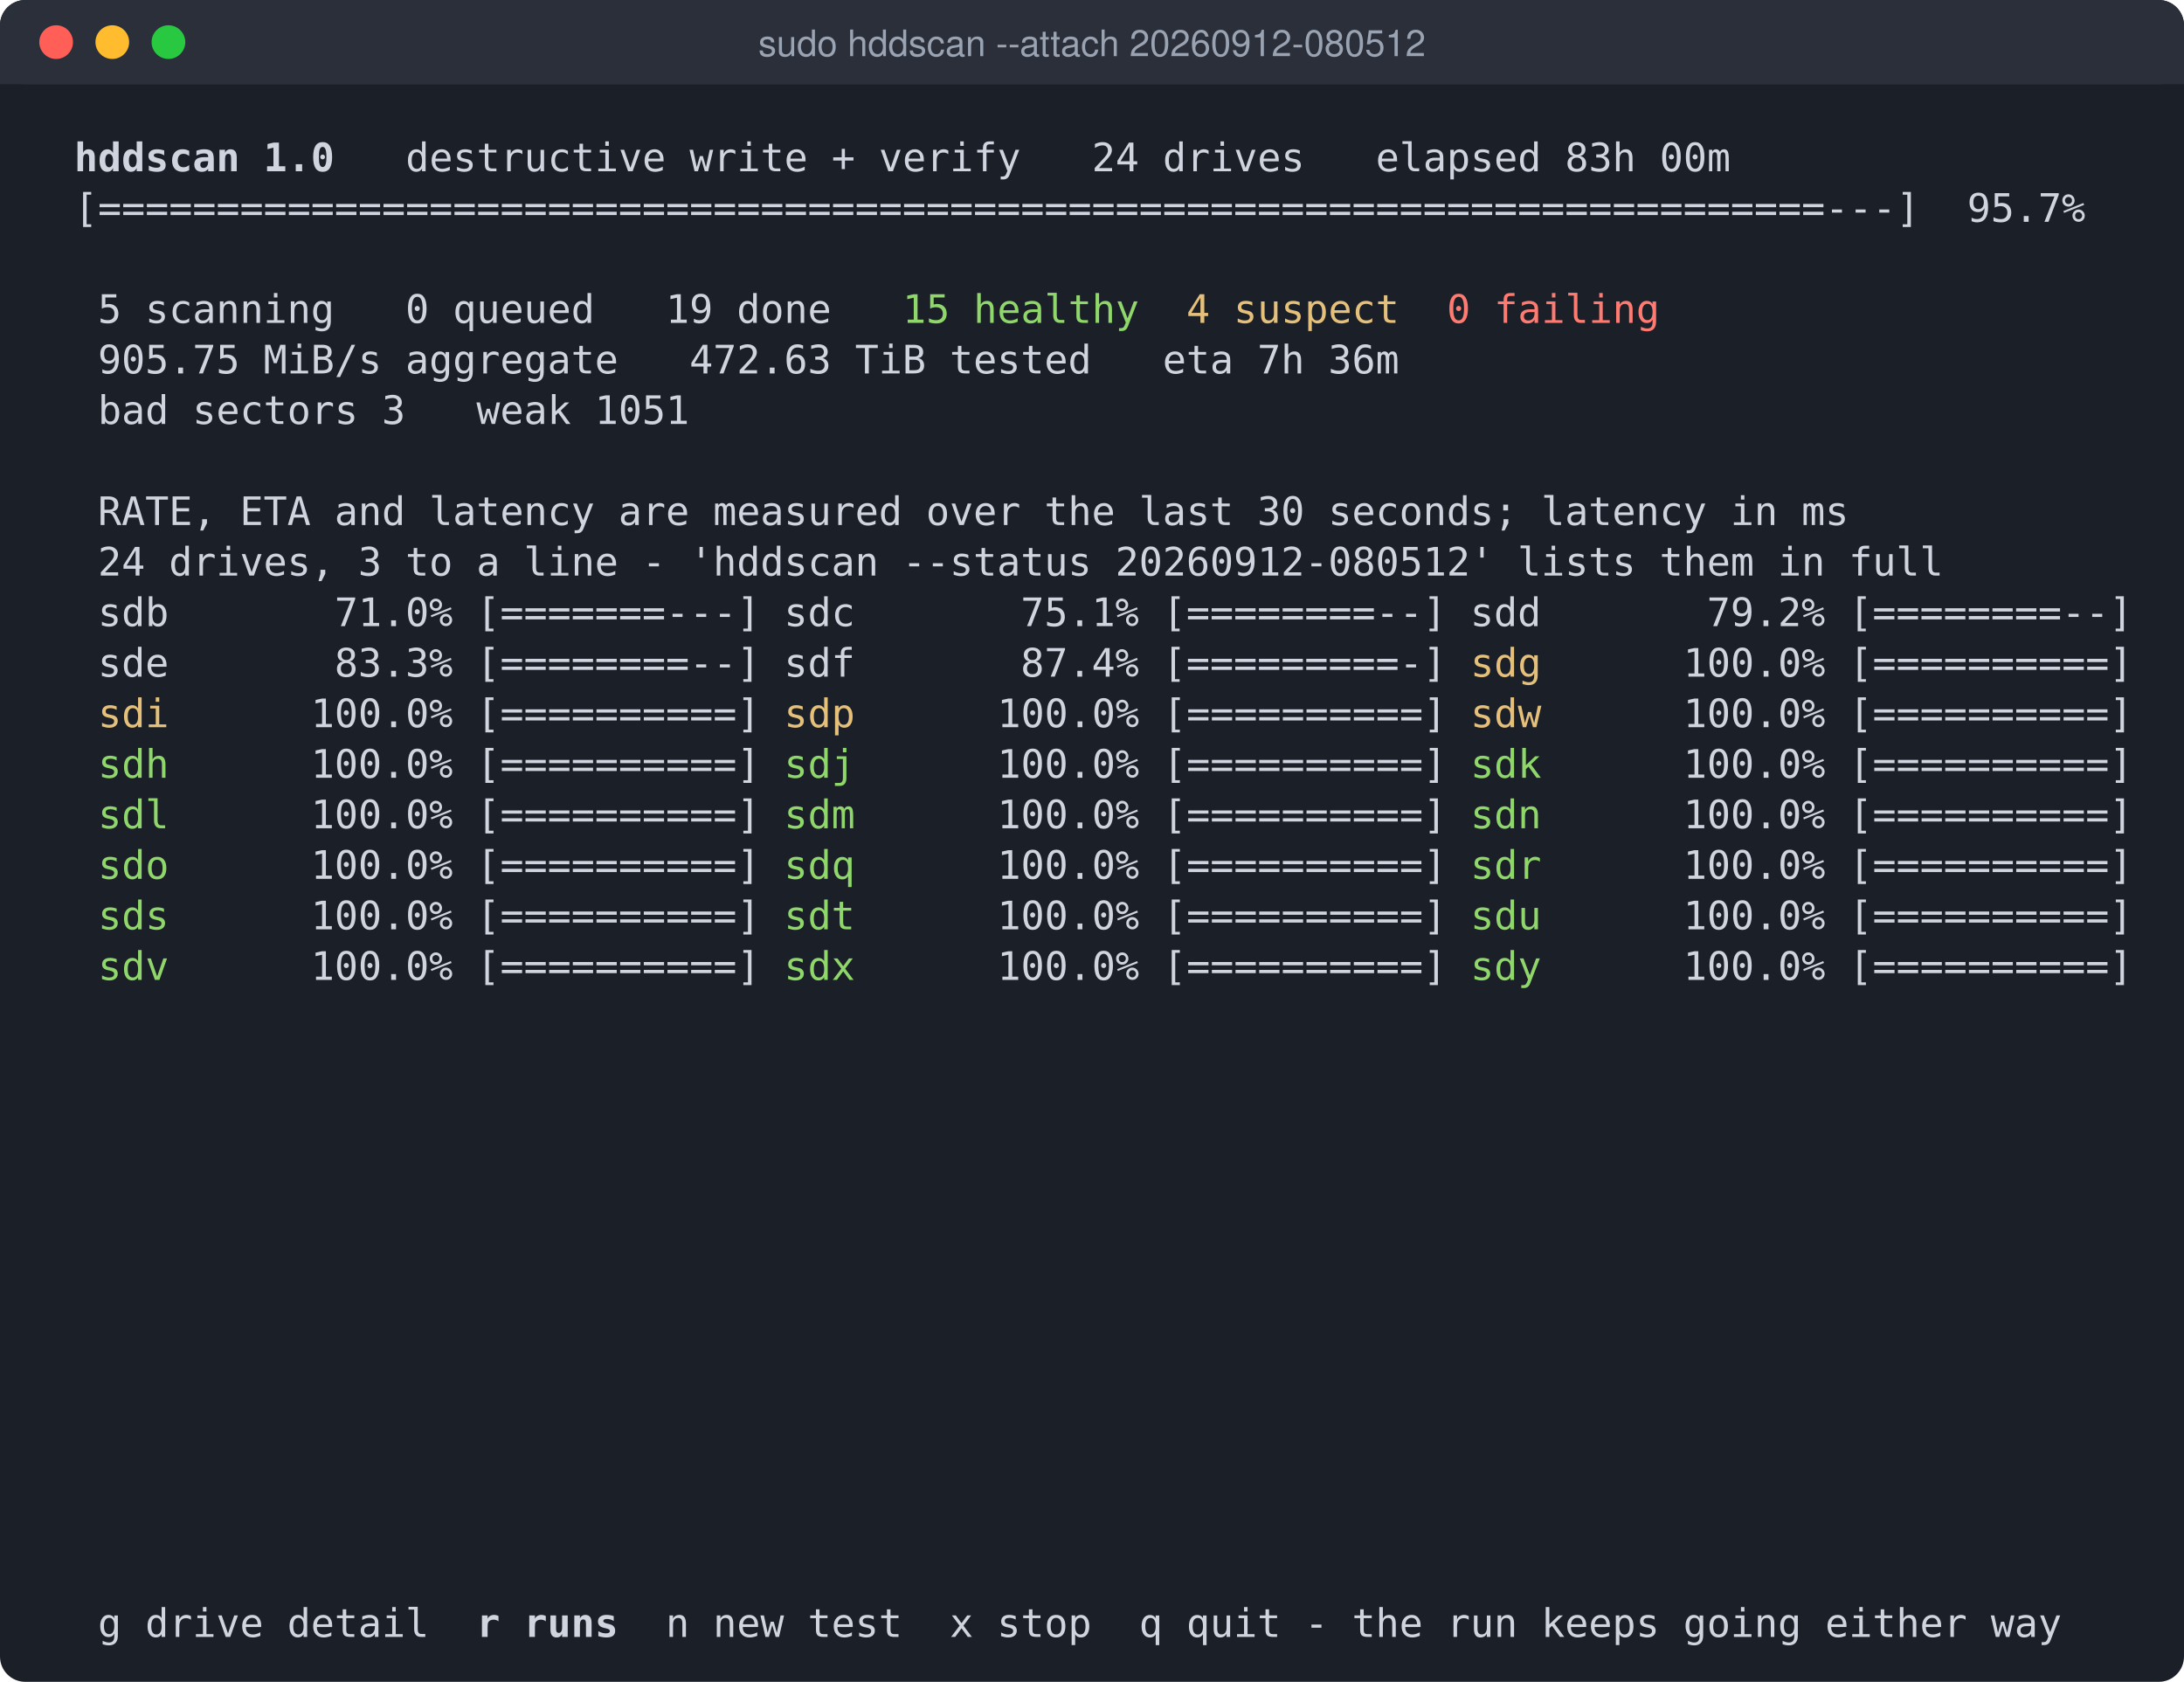
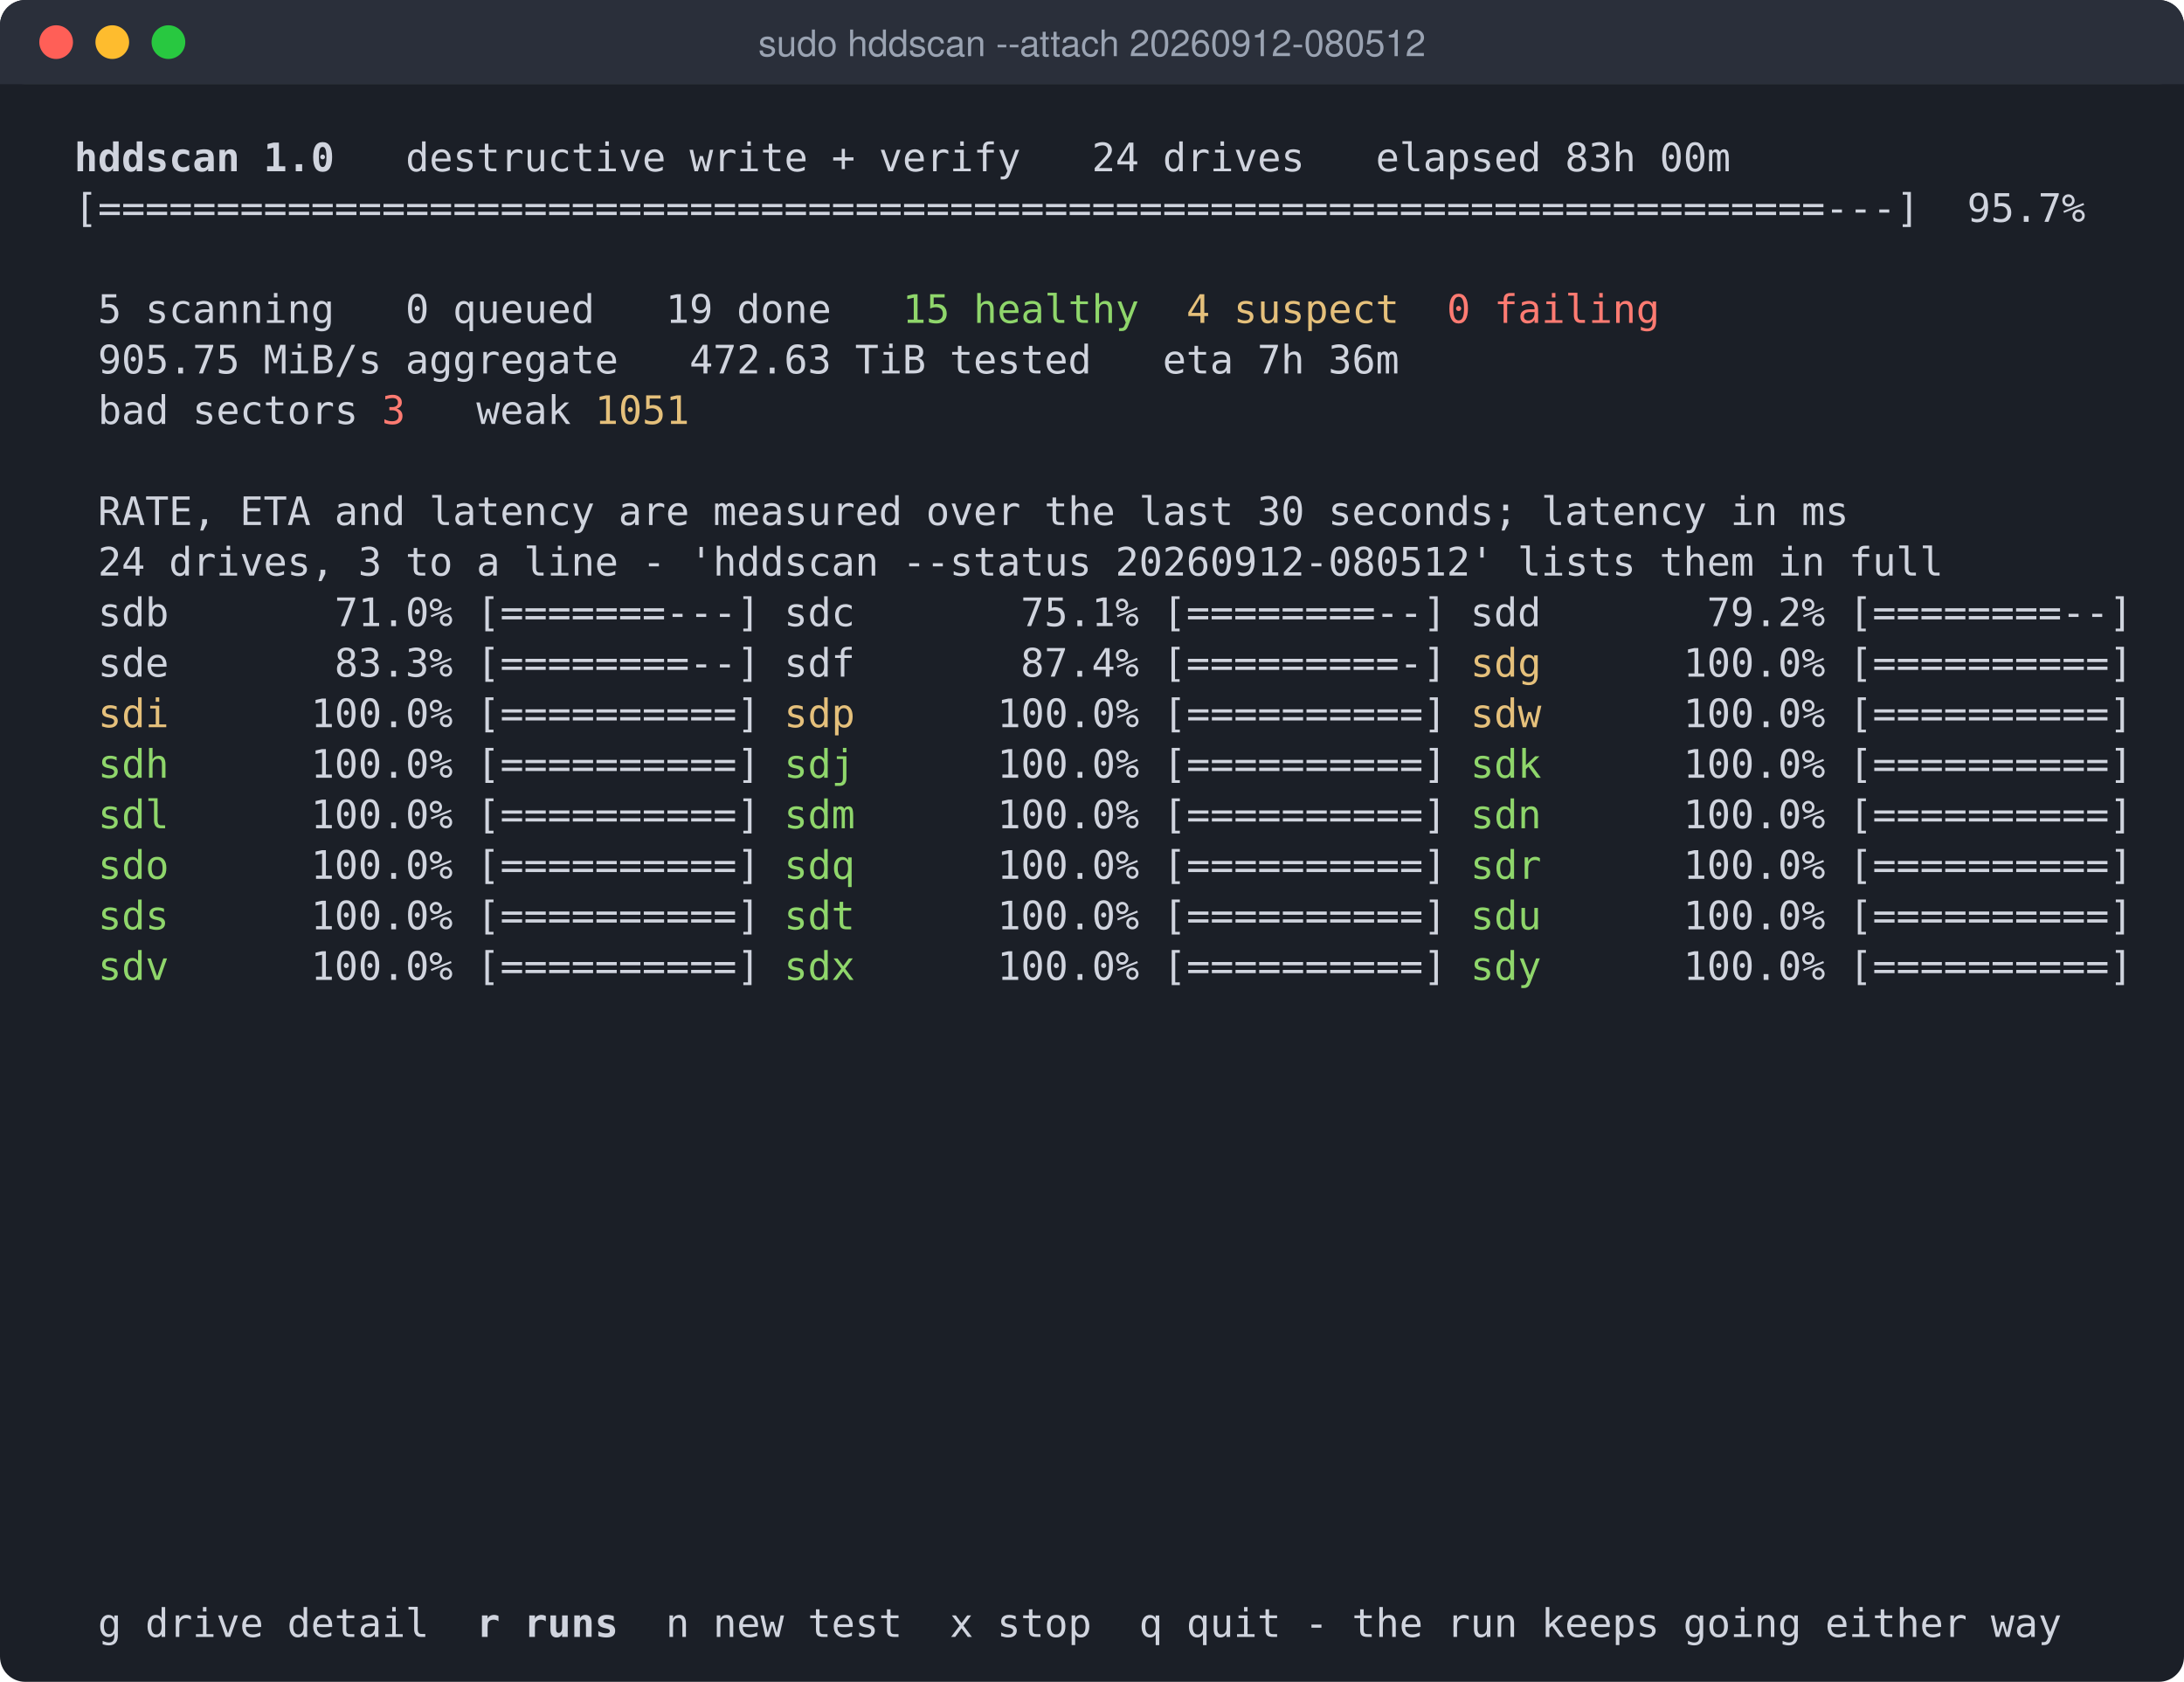
<svg xmlns="http://www.w3.org/2000/svg" width="778" height="599" viewBox="0 0 778 599" role="img" aria-label="sudo hddscan --attach 20260912-080512">
  <rect width="778" height="599" rx="9" fill="#1b1f27" />
  <rect width="778" height="30" rx="9" fill="#2a2f3a" />
  <rect y="21" width="778" height="9" fill="#2a2f3a" />
  <circle cx="20" cy="15" r="6" fill="#ff5f57" />
  <circle cx="40" cy="15" r="6" fill="#febc2e" />
  <circle cx="60" cy="15" r="6" fill="#28c840" />
  <text x="389" y="20" fill="#9aa3b2" font-family="-apple-system,Segoe UI,Helvetica,Arial,sans-serif" font-size="13" text-anchor="middle">sudo hddscan --attach 20260912-080512</text>
  <text y="61" font-family="DejaVu Sans Mono,Menlo,Consolas,Liberation Mono,monospace" font-size="14" xml:space="preserve">
    <tspan x="18.0" fill="#d0d4de" font-weight="bold"> hddscan 1.0</tspan>
    <tspan x="119.2" fill="#d0d4de">   destructive write + verify   24 drives   elapsed 83h 00m                 </tspan>
  </text>
  <text y="79" font-family="DejaVu Sans Mono,Menlo,Consolas,Liberation Mono,monospace" font-size="14" xml:space="preserve">
    <tspan x="18.0" fill="#d0d4de"> [=========================================================================---]  95.7%  </tspan>
  </text>
  <text y="115" font-family="DejaVu Sans Mono,Menlo,Consolas,Liberation Mono,monospace" font-size="14" xml:space="preserve">
    <tspan x="18.0" fill="#d0d4de">  5 scanning   0 queued   19 done   </tspan>
    <tspan x="321.5" fill="#8fd66b">15 healthy</tspan>
    <tspan x="422.6" fill="#e5c07b">4 suspect</tspan>
    <tspan x="515.4" fill="#ff7b72">0 failing</tspan>
  </text>
  <text y="133" font-family="DejaVu Sans Mono,Menlo,Consolas,Liberation Mono,monospace" font-size="14" xml:space="preserve">
    <tspan x="18.0" fill="#d0d4de">  905.75 MiB/s aggregate   472.63 TiB tested   eta 7h 36m                               </tspan>
  </text>
  <text y="151" font-family="DejaVu Sans Mono,Menlo,Consolas,Liberation Mono,monospace" font-size="14" xml:space="preserve">
-     <tspan x="18.0" fill="#d0d4de">  bad sectors 3   weak 1051                                                             </tspan>
+     <tspan x="18.0" fill="#d0d4de">  bad sectors </tspan>
+     <tspan x="136.0" fill="#ff7b72">3</tspan>
+     <tspan x="144.4" fill="#d0d4de">   weak </tspan>
+     <tspan x="211.9" fill="#e5c07b">1051</tspan>
  </text>
  <text y="187" font-family="DejaVu Sans Mono,Menlo,Consolas,Liberation Mono,monospace" font-size="14" xml:space="preserve">
    <tspan x="18.0" fill="#d0d4de">  RATE, ETA and latency are measured over the last 30 seconds; latency in ms            </tspan>
  </text>
  <text y="205" font-family="DejaVu Sans Mono,Menlo,Consolas,Liberation Mono,monospace" font-size="14" xml:space="preserve">
    <tspan x="18.0" fill="#d0d4de">  24 drives, 3 to a line - 'hddscan --status 20260912-080512' lists them in full        </tspan>
  </text>
  <text y="223" font-family="DejaVu Sans Mono,Menlo,Consolas,Liberation Mono,monospace" font-size="14" xml:space="preserve">
    <tspan x="18.0" fill="#d0d4de">  sdb       71.0% [=======---] sdc       75.1% [========--] sdd       79.2% [========--]</tspan>
  </text>
  <text y="241" font-family="DejaVu Sans Mono,Menlo,Consolas,Liberation Mono,monospace" font-size="14" xml:space="preserve">
    <tspan x="18.0" fill="#d0d4de">  sde       83.3% [========--] sdf       87.4% [=========-] </tspan>
    <tspan x="523.8" fill="#e5c07b">sdg     </tspan>
    <tspan x="591.2" fill="#d0d4de"> 100.0% [==========]</tspan>
  </text>
  <text y="259" font-family="DejaVu Sans Mono,Menlo,Consolas,Liberation Mono,monospace" font-size="14" xml:space="preserve">
    <tspan x="34.9" fill="#e5c07b">sdi     </tspan>
    <tspan x="102.3" fill="#d0d4de"> 100.0% [==========] </tspan>
    <tspan x="279.3" fill="#e5c07b">sdp     </tspan>
    <tspan x="346.8" fill="#d0d4de"> 100.0% [==========] </tspan>
    <tspan x="523.8" fill="#e5c07b">sdw     </tspan>
    <tspan x="591.2" fill="#d0d4de"> 100.0% [==========]</tspan>
  </text>
  <text y="277" font-family="DejaVu Sans Mono,Menlo,Consolas,Liberation Mono,monospace" font-size="14" xml:space="preserve">
    <tspan x="34.9" fill="#8fd66b">sdh     </tspan>
    <tspan x="102.3" fill="#d0d4de"> 100.0% [==========] </tspan>
    <tspan x="279.3" fill="#8fd66b">sdj     </tspan>
    <tspan x="346.8" fill="#d0d4de"> 100.0% [==========] </tspan>
    <tspan x="523.8" fill="#8fd66b">sdk     </tspan>
    <tspan x="591.2" fill="#d0d4de"> 100.0% [==========]</tspan>
  </text>
  <text y="295" font-family="DejaVu Sans Mono,Menlo,Consolas,Liberation Mono,monospace" font-size="14" xml:space="preserve">
    <tspan x="34.9" fill="#8fd66b">sdl     </tspan>
    <tspan x="102.3" fill="#d0d4de"> 100.0% [==========] </tspan>
    <tspan x="279.3" fill="#8fd66b">sdm     </tspan>
    <tspan x="346.8" fill="#d0d4de"> 100.0% [==========] </tspan>
    <tspan x="523.8" fill="#8fd66b">sdn     </tspan>
    <tspan x="591.2" fill="#d0d4de"> 100.0% [==========]</tspan>
  </text>
  <text y="313" font-family="DejaVu Sans Mono,Menlo,Consolas,Liberation Mono,monospace" font-size="14" xml:space="preserve">
    <tspan x="34.9" fill="#8fd66b">sdo     </tspan>
    <tspan x="102.3" fill="#d0d4de"> 100.0% [==========] </tspan>
    <tspan x="279.3" fill="#8fd66b">sdq     </tspan>
    <tspan x="346.8" fill="#d0d4de"> 100.0% [==========] </tspan>
    <tspan x="523.8" fill="#8fd66b">sdr     </tspan>
    <tspan x="591.2" fill="#d0d4de"> 100.0% [==========]</tspan>
  </text>
  <text y="331" font-family="DejaVu Sans Mono,Menlo,Consolas,Liberation Mono,monospace" font-size="14" xml:space="preserve">
    <tspan x="34.9" fill="#8fd66b">sds     </tspan>
    <tspan x="102.3" fill="#d0d4de"> 100.0% [==========] </tspan>
    <tspan x="279.3" fill="#8fd66b">sdt     </tspan>
    <tspan x="346.8" fill="#d0d4de"> 100.0% [==========] </tspan>
    <tspan x="523.8" fill="#8fd66b">sdu     </tspan>
    <tspan x="591.2" fill="#d0d4de"> 100.0% [==========]</tspan>
  </text>
  <text y="349" font-family="DejaVu Sans Mono,Menlo,Consolas,Liberation Mono,monospace" font-size="14" xml:space="preserve">
    <tspan x="34.9" fill="#8fd66b">sdv     </tspan>
    <tspan x="102.3" fill="#d0d4de"> 100.0% [==========] </tspan>
    <tspan x="279.3" fill="#8fd66b">sdx     </tspan>
    <tspan x="346.8" fill="#d0d4de"> 100.0% [==========] </tspan>
    <tspan x="523.8" fill="#8fd66b">sdy     </tspan>
    <tspan x="591.2" fill="#d0d4de"> 100.0% [==========]</tspan>
  </text>
  <text y="583" font-family="DejaVu Sans Mono,Menlo,Consolas,Liberation Mono,monospace" font-size="14" xml:space="preserve">
    <tspan x="18.0" fill="#d0d4de">  g drive detail  </tspan>
    <tspan x="169.7" fill="#d0d4de" font-weight="bold">r runs</tspan>
    <tspan x="220.3" fill="#d0d4de">  n new test  x stop  q quit - the run keeps going either way   </tspan>
  </text>
</svg>
